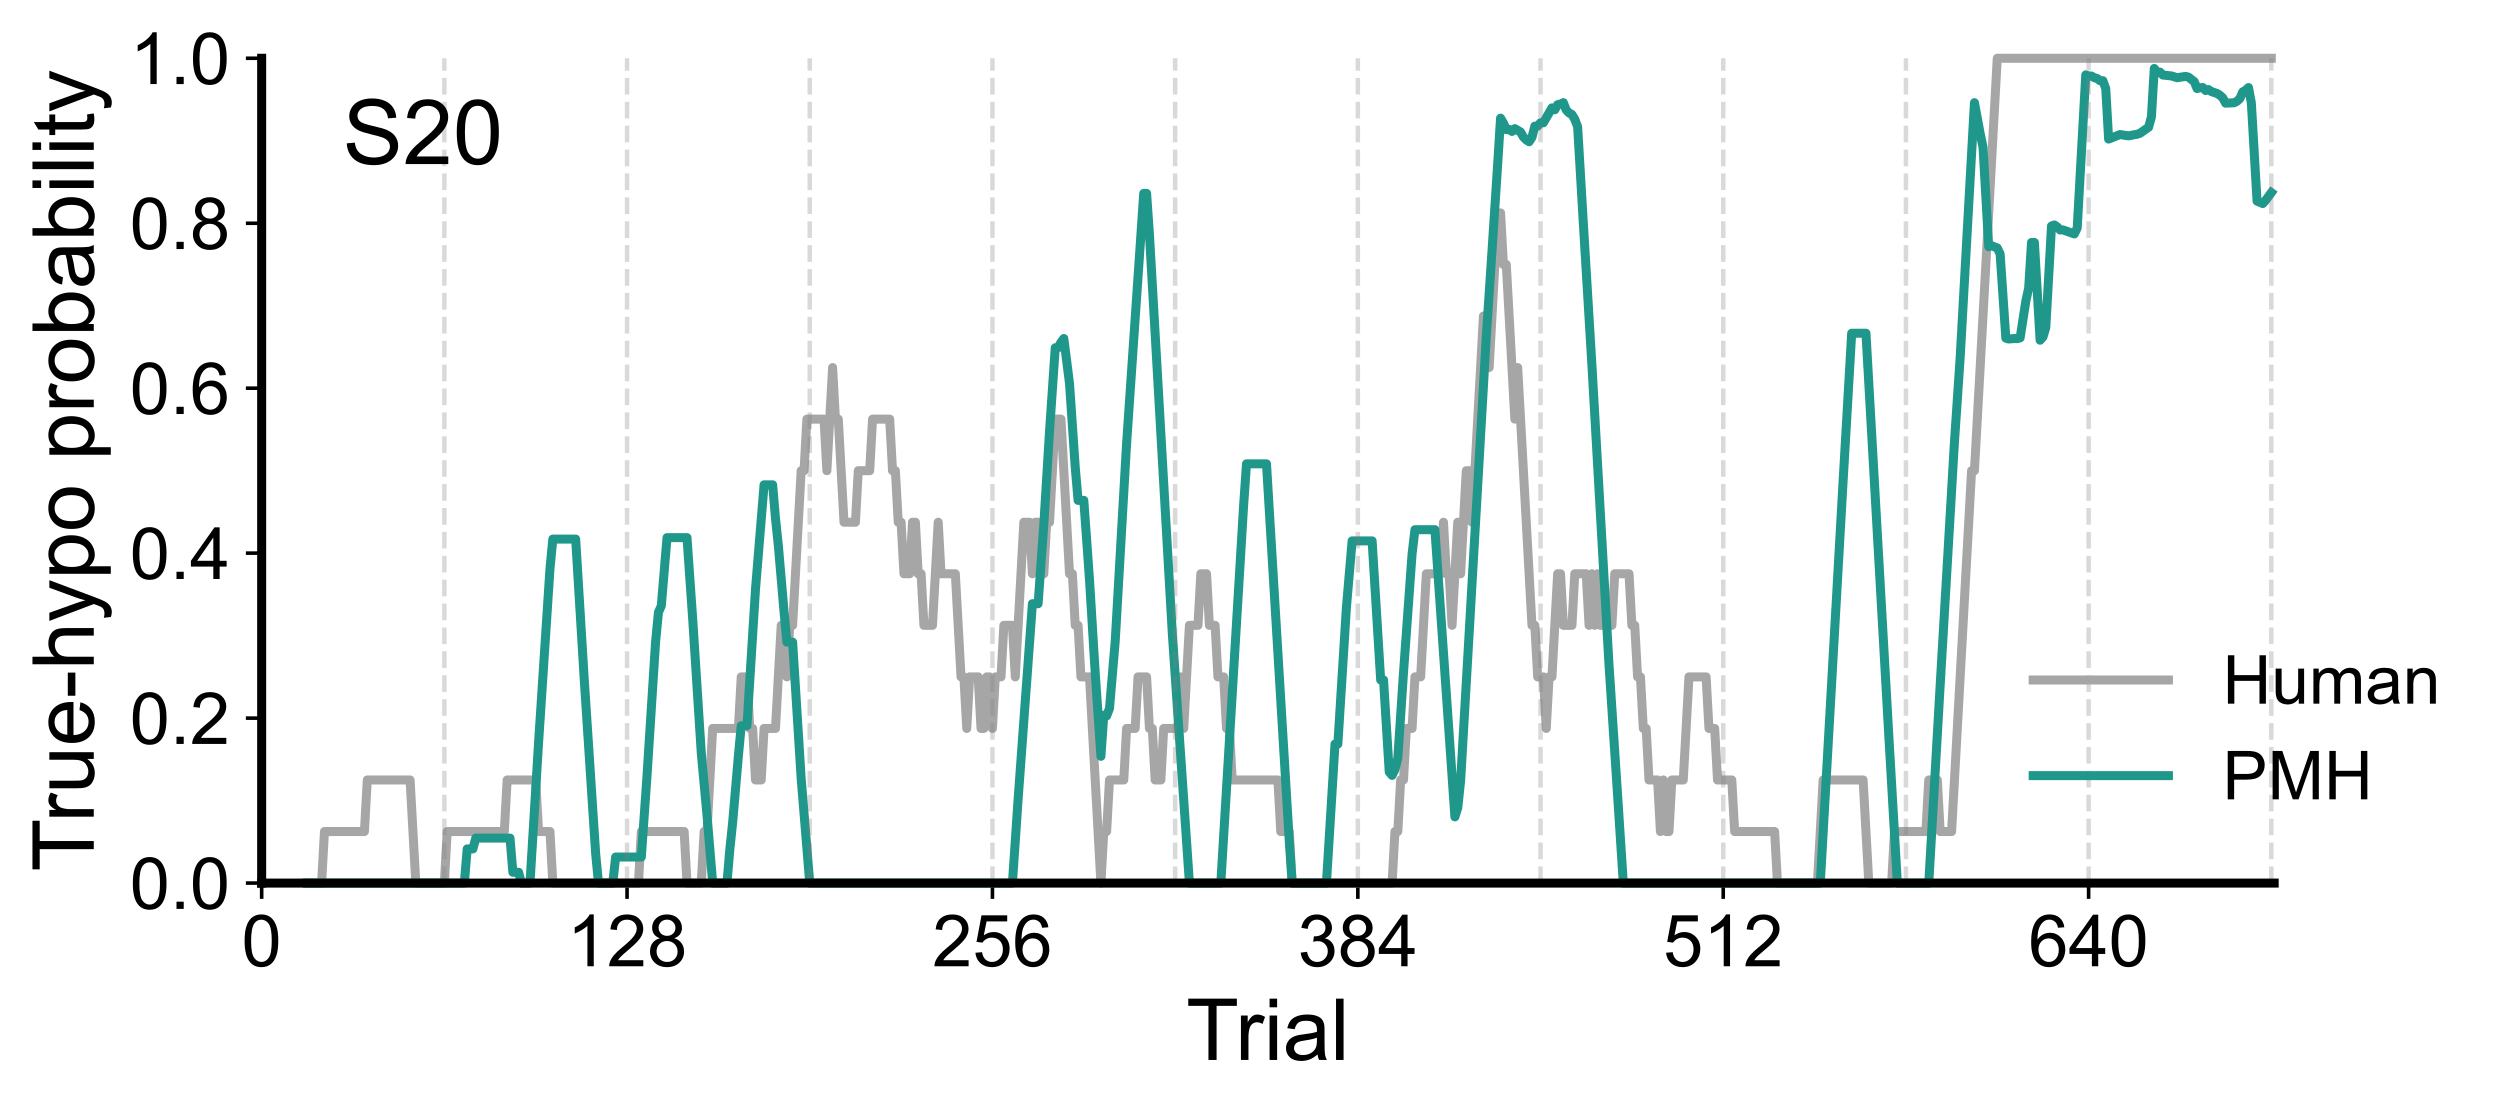
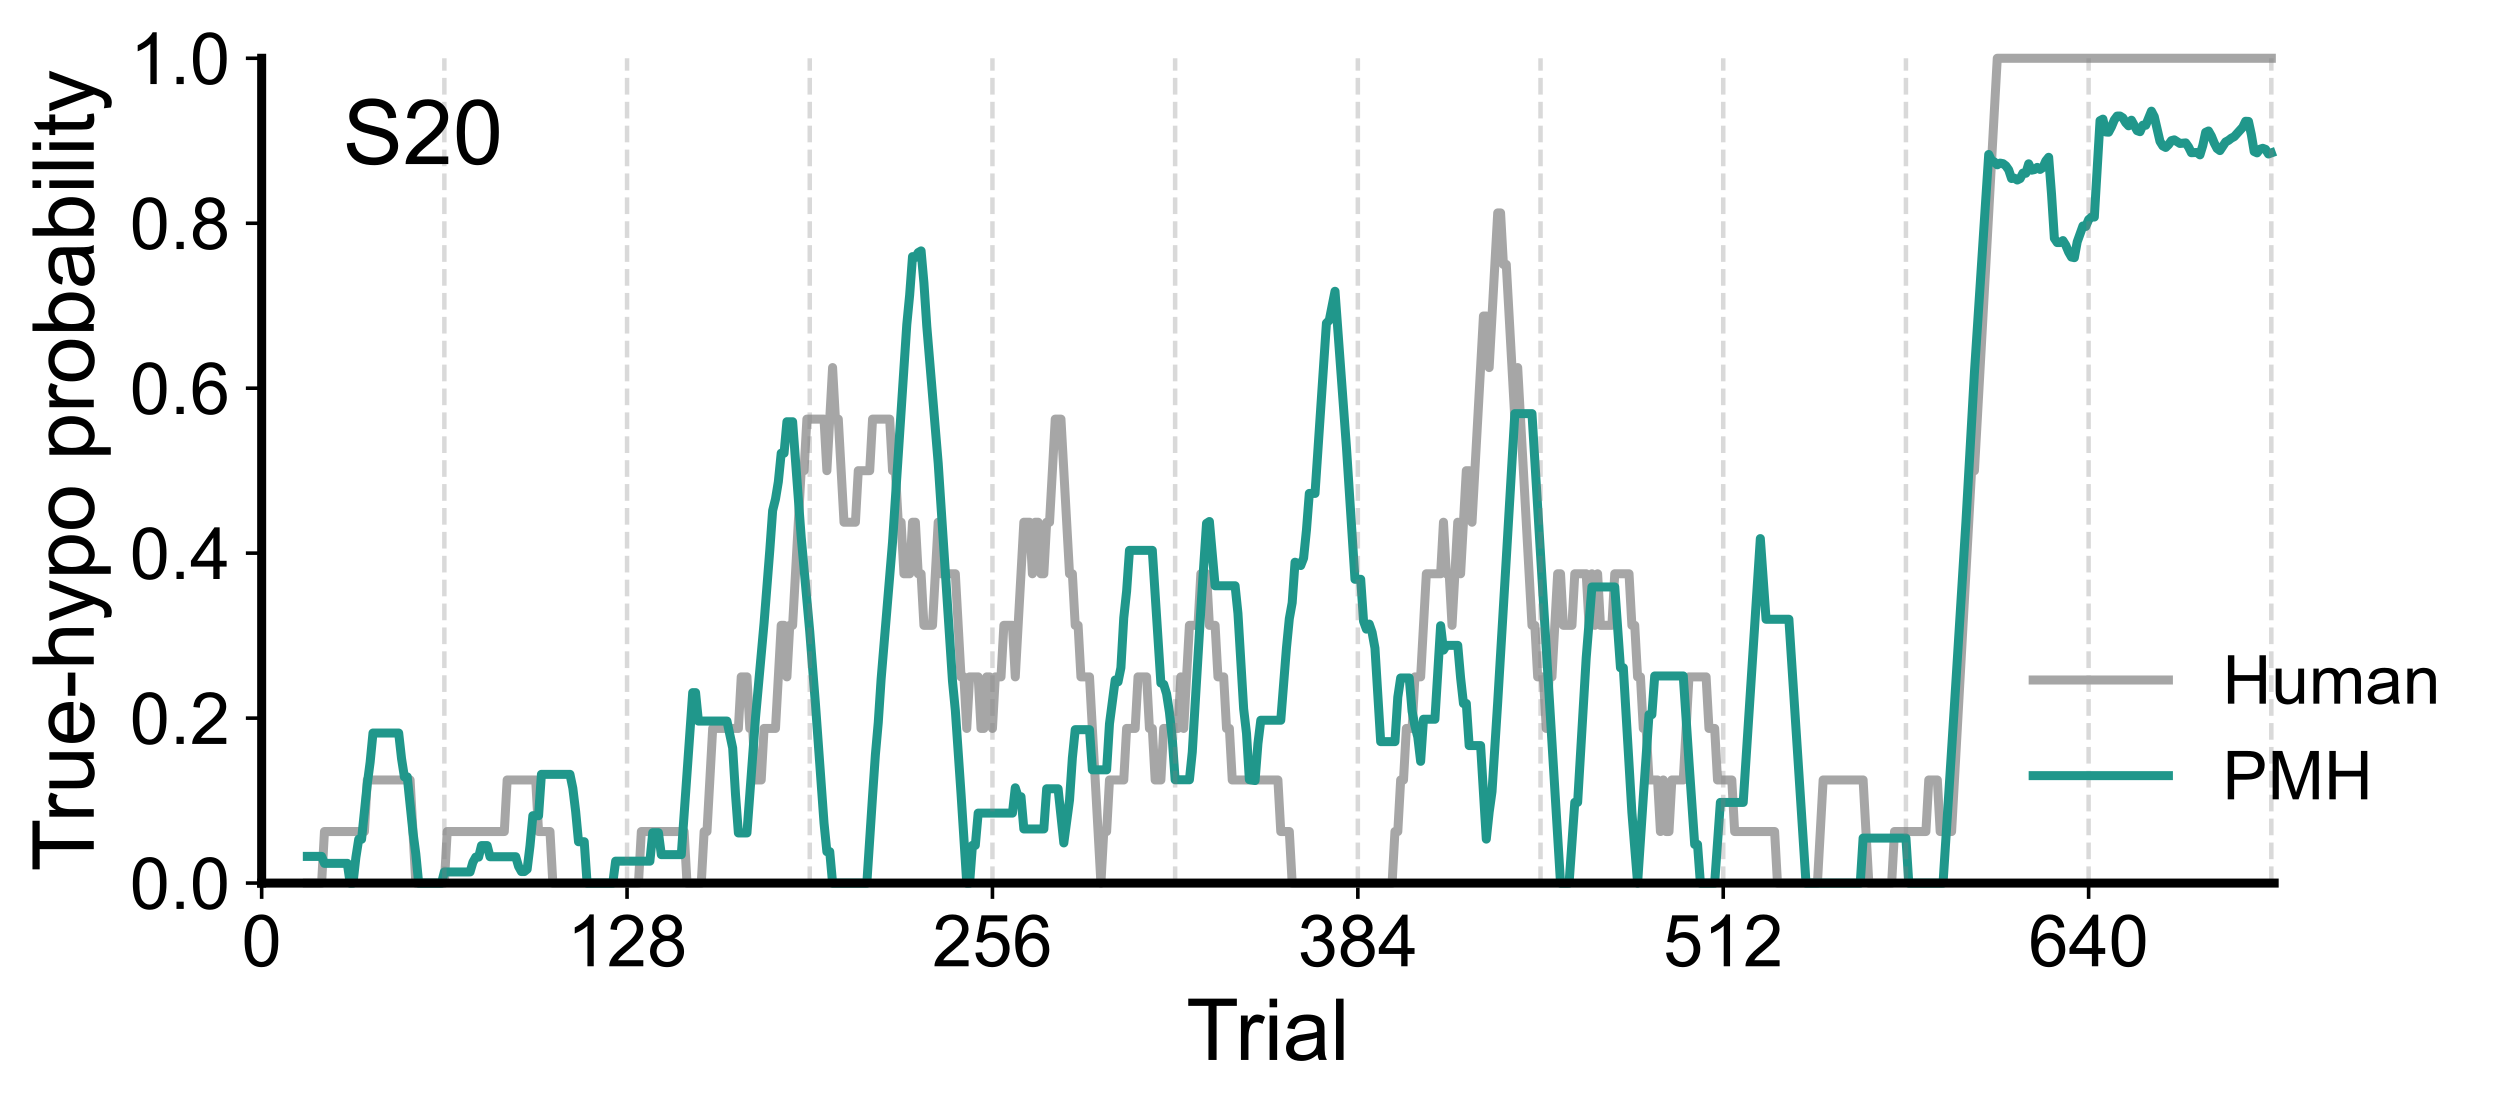
<svg xmlns="http://www.w3.org/2000/svg" xmlns:xlink="http://www.w3.org/1999/xlink" width="554.53pt" height="246.087pt" viewBox="0 0 554.53 246.087" version="1.1">
  <defs>
    <style type="text/css">*{stroke-linejoin: round; stroke-linecap: butt}</style>
  </defs>
  <g id="figure_1">
    <g id="patch_1">
      <path d="M 0 246.087  L 554.53 246.087  L 554.53 0  L 0 0  L 0 246.087  z " style="fill: none" />
    </g>
    <g id="axes_1">
      <g id="patch_2">
        <path d="M 58.039 195.878  L 504.439 195.878  L 504.439 12.926  L 58.039 12.926  L 58.039 195.878  z " style="fill: none" />
      </g>
      <g id="matplotlib.axis_1">
        <g id="xtick_1">
          <g id="line2d_1">
            <defs>
-               <path id="md45b74456a" d="M 0 0  L 0 3.5  " style="stroke: #000000; stroke-width: 0.8" />
-             </defs>
-             <g>
-               <use xlink:href="#md45b74456a" x="58.039" y="195.878" style="stroke: #000000; stroke-width: 0.8" />
+               <path id="m39967b1231" d="M 0 0  L 0 3.5  " style="stroke: #000000; stroke-width: 0.8" />
+             </defs>
+             <g>
+               <use xlink:href="#m39967b1231" x="58.039" y="195.878" style="stroke: #000000; stroke-width: 0.8" />
            </g>
          </g>
          <g id="text_1">
            <g transform="translate(53.59 214.3307) scale(0.16 -0.16)">
              <defs>
                <path id="ArialMT-30" d="M 266 2259  Q 266 3072 433 3567  Q 600 4063 929 4331  Q 1259 4600 1759 4600  Q 2128 4600 2406 4451  Q 2684 4303 2865 4023  Q 3047 3744 3150 3342  Q 3253 2941 3253 2259  Q 3253 1453 3087 958  Q 2922 463 2592 192  Q 2263 -78 1759 -78  Q 1097 -78 719 397  Q 266 969 266 2259  z M 844 2259  Q 844 1131 1108 757  Q 1372 384 1759 384  Q 2147 384 2411 759  Q 2675 1134 2675 2259  Q 2675 3391 2411 3762  Q 2147 4134 1753 4134  Q 1366 4134 1134 3806  Q 844 3388 844 2259  z " transform="scale(0.015625)" />
              </defs>
              <use xlink:href="#ArialMT-30" />
            </g>
          </g>
        </g>
        <g id="xtick_2">
          <g id="line2d_2">
            <g>
-               <use xlink:href="#md45b74456a" x="139.087" y="195.878" style="stroke: #000000; stroke-width: 0.8" />
+               <use xlink:href="#m39967b1231" x="139.087" y="195.878" style="stroke: #000000; stroke-width: 0.8" />
            </g>
          </g>
          <g id="text_2">
            <g transform="translate(125.741 214.3307) scale(0.16 -0.16)">
              <defs>
                <path id="ArialMT-31" d="M 2384 0  L 1822 0  L 1822 3584  Q 1619 3391 1289 3197  Q 959 3003 697 2906  L 697 3450  Q 1169 3672 1522 3987  Q 1875 4303 2022 4600  L 2384 4600  L 2384 0  z " transform="scale(0.015625)" />
                <path id="ArialMT-32" d="M 3222 541  L 3222 0  L 194 0  Q 188 203 259 391  Q 375 700 629 1000  Q 884 1300 1366 1694  Q 2113 2306 2375 2664  Q 2638 3022 2638 3341  Q 2638 3675 2398 3904  Q 2159 4134 1775 4134  Q 1369 4134 1125 3890  Q 881 3647 878 3216  L 300 3275  Q 359 3922 746 4261  Q 1134 4600 1788 4600  Q 2447 4600 2831 4234  Q 3216 3869 3216 3328  Q 3216 3053 3103 2787  Q 2991 2522 2730 2228  Q 2469 1934 1863 1422  Q 1356 997 1212 845  Q 1069 694 975 541  L 3222 541  z " transform="scale(0.015625)" />
                <path id="ArialMT-38" d="M 1131 2484  Q 781 2613 612 2850  Q 444 3088 444 3419  Q 444 3919 803 4259  Q 1163 4600 1759 4600  Q 2359 4600 2725 4251  Q 3091 3903 3091 3403  Q 3091 3084 2923 2848  Q 2756 2613 2416 2484  Q 2838 2347 3058 2040  Q 3278 1734 3278 1309  Q 3278 722 2862 322  Q 2447 -78 1769 -78  Q 1091 -78 675 323  Q 259 725 259 1325  Q 259 1772 486 2073  Q 713 2375 1131 2484  z M 1019 3438  Q 1019 3113 1228 2906  Q 1438 2700 1772 2700  Q 2097 2700 2305 2904  Q 2513 3109 2513 3406  Q 2513 3716 2298 3927  Q 2084 4138 1766 4138  Q 1444 4138 1231 3931  Q 1019 3725 1019 3438  z M 838 1322  Q 838 1081 952 856  Q 1066 631 1291 507  Q 1516 384 1775 384  Q 2178 384 2440 643  Q 2703 903 2703 1303  Q 2703 1709 2433 1975  Q 2163 2241 1756 2241  Q 1359 2241 1098 1978  Q 838 1716 838 1322  z " transform="scale(0.015625)" />
              </defs>
              <use xlink:href="#ArialMT-31" />
              <use xlink:href="#ArialMT-32" x="55.615" />
              <use xlink:href="#ArialMT-38" x="111.23" />
            </g>
          </g>
        </g>
        <g id="xtick_3">
          <g id="line2d_3">
            <g>
-               <use xlink:href="#md45b74456a" x="220.136" y="195.878" style="stroke: #000000; stroke-width: 0.8" />
+               <use xlink:href="#m39967b1231" x="220.136" y="195.878" style="stroke: #000000; stroke-width: 0.8" />
            </g>
          </g>
          <g id="text_3">
            <g transform="translate(206.7895 214.3307) scale(0.16 -0.16)">
              <defs>
                <path id="ArialMT-35" d="M 266 1200  L 856 1250  Q 922 819 1161 601  Q 1400 384 1738 384  Q 2144 384 2425 690  Q 2706 997 2706 1503  Q 2706 1984 2436 2262  Q 2166 2541 1728 2541  Q 1456 2541 1237 2417  Q 1019 2294 894 2097  L 366 2166  L 809 4519  L 3088 4519  L 3088 3981  L 1259 3981  L 1013 2750  Q 1425 3038 1878 3038  Q 2478 3038 2890 2622  Q 3303 2206 3303 1553  Q 3303 931 2941 478  Q 2500 -78 1738 -78  Q 1113 -78 717 272  Q 322 622 266 1200  z " transform="scale(0.015625)" />
                <path id="ArialMT-36" d="M 3184 3459  L 2625 3416  Q 2550 3747 2413 3897  Q 2184 4138 1850 4138  Q 1581 4138 1378 3988  Q 1113 3794 959 3422  Q 806 3050 800 2363  Q 1003 2672 1297 2822  Q 1591 2972 1913 2972  Q 2475 2972 2870 2558  Q 3266 2144 3266 1488  Q 3266 1056 3080 686  Q 2894 316 2569 119  Q 2244 -78 1831 -78  Q 1128 -78 684 439  Q 241 956 241 2144  Q 241 3472 731 4075  Q 1159 4600 1884 4600  Q 2425 4600 2770 4297  Q 3116 3994 3184 3459  z M 888 1484  Q 888 1194 1011 928  Q 1134 663 1356 523  Q 1578 384 1822 384  Q 2178 384 2434 671  Q 2691 959 2691 1453  Q 2691 1928 2437 2201  Q 2184 2475 1800 2475  Q 1419 2475 1153 2201  Q 888 1928 888 1484  z " transform="scale(0.015625)" />
              </defs>
              <use xlink:href="#ArialMT-32" />
              <use xlink:href="#ArialMT-35" x="55.615" />
              <use xlink:href="#ArialMT-36" x="111.23" />
            </g>
          </g>
        </g>
        <g id="xtick_4">
          <g id="line2d_4">
            <g>
-               <use xlink:href="#md45b74456a" x="301.184" y="195.878" style="stroke: #000000; stroke-width: 0.8" />
+               <use xlink:href="#m39967b1231" x="301.184" y="195.878" style="stroke: #000000; stroke-width: 0.8" />
            </g>
          </g>
          <g id="text_4">
            <g transform="translate(287.838 214.3307) scale(0.16 -0.16)">
              <defs>
                <path id="ArialMT-33" d="M 269 1209  L 831 1284  Q 928 806 1161 595  Q 1394 384 1728 384  Q 2125 384 2398 659  Q 2672 934 2672 1341  Q 2672 1728 2419 1979  Q 2166 2231 1775 2231  Q 1616 2231 1378 2169  L 1441 2663  Q 1497 2656 1531 2656  Q 1891 2656 2178 2843  Q 2466 3031 2466 3422  Q 2466 3731 2256 3934  Q 2047 4138 1716 4138  Q 1388 4138 1169 3931  Q 950 3725 888 3313  L 325 3413  Q 428 3978 793 4289  Q 1159 4600 1703 4600  Q 2078 4600 2393 4439  Q 2709 4278 2876 4000  Q 3044 3722 3044 3409  Q 3044 3113 2884 2869  Q 2725 2625 2413 2481  Q 2819 2388 3044 2092  Q 3269 1797 3269 1353  Q 3269 753 2831 336  Q 2394 -81 1725 -81  Q 1122 -81 723 278  Q 325 638 269 1209  z " transform="scale(0.015625)" />
                <path id="ArialMT-34" d="M 2069 0  L 2069 1097  L 81 1097  L 81 1613  L 2172 4581  L 2631 4581  L 2631 1613  L 3250 1613  L 3250 1097  L 2631 1097  L 2631 0  L 2069 0  z M 2069 1613  L 2069 3678  L 634 1613  L 2069 1613  z " transform="scale(0.015625)" />
              </defs>
              <use xlink:href="#ArialMT-33" />
              <use xlink:href="#ArialMT-38" x="55.615" />
              <use xlink:href="#ArialMT-34" x="111.23" />
            </g>
          </g>
        </g>
        <g id="xtick_5">
          <g id="line2d_5">
            <g>
-               <use xlink:href="#md45b74456a" x="382.233" y="195.878" style="stroke: #000000; stroke-width: 0.8" />
+               <use xlink:href="#m39967b1231" x="382.233" y="195.878" style="stroke: #000000; stroke-width: 0.8" />
            </g>
          </g>
          <g id="text_5">
            <g transform="translate(368.8865 214.3307) scale(0.16 -0.16)">
              <use xlink:href="#ArialMT-35" />
              <use xlink:href="#ArialMT-31" x="55.615" />
              <use xlink:href="#ArialMT-32" x="111.23" />
            </g>
          </g>
        </g>
        <g id="xtick_6">
          <g id="line2d_6">
            <g>
-               <use xlink:href="#md45b74456a" x="463.281" y="195.878" style="stroke: #000000; stroke-width: 0.8" />
+               <use xlink:href="#m39967b1231" x="463.281" y="195.878" style="stroke: #000000; stroke-width: 0.8" />
            </g>
          </g>
          <g id="text_6">
            <g transform="translate(449.9351 214.3307) scale(0.16 -0.16)">
              <use xlink:href="#ArialMT-36" />
              <use xlink:href="#ArialMT-34" x="55.615" />
              <use xlink:href="#ArialMT-30" x="111.23" />
            </g>
          </g>
        </g>
        <g id="text_7">
          <g transform="translate(263.1249 235.1106) scale(0.19 -0.19)">
            <defs>
              <path id="ArialMT-54" d="M 1659 0  L 1659 4041  L 150 4041  L 150 4581  L 3781 4581  L 3781 4041  L 2266 4041  L 2266 0  L 1659 0  z " transform="scale(0.015625)" />
              <path id="ArialMT-72" d="M 416 0  L 416 3319  L 922 3319  L 922 2816  Q 1116 3169 1280 3281  Q 1444 3394 1641 3394  Q 1925 3394 2219 3213  L 2025 2691  Q 1819 2813 1613 2813  Q 1428 2813 1281 2702  Q 1134 2591 1072 2394  Q 978 2094 978 1738  L 978 0  L 416 0  z " transform="scale(0.015625)" />
              <path id="ArialMT-69" d="M 425 3934  L 425 4581  L 988 4581  L 988 3934  L 425 3934  z M 425 0  L 425 3319  L 988 3319  L 988 0  L 425 0  z " transform="scale(0.015625)" />
              <path id="ArialMT-61" d="M 2588 409  Q 2275 144 1986 34  Q 1697 -75 1366 -75  Q 819 -75 525 192  Q 231 459 231 875  Q 231 1119 342 1320  Q 453 1522 633 1644  Q 813 1766 1038 1828  Q 1203 1872 1538 1913  Q 2219 1994 2541 2106  Q 2544 2222 2544 2253  Q 2544 2597 2384 2738  Q 2169 2928 1744 2928  Q 1347 2928 1158 2789  Q 969 2650 878 2297  L 328 2372  Q 403 2725 575 2942  Q 747 3159 1072 3276  Q 1397 3394 1825 3394  Q 2250 3394 2515 3294  Q 2781 3194 2906 3042  Q 3031 2891 3081 2659  Q 3109 2516 3109 2141  L 3109 1391  Q 3109 606 3145 398  Q 3181 191 3288 0  L 2700 0  Q 2613 175 2588 409  z M 2541 1666  Q 2234 1541 1622 1453  Q 1275 1403 1131 1340  Q 988 1278 909 1158  Q 831 1038 831 891  Q 831 666 1001 516  Q 1172 366 1500 366  Q 1825 366 2078 508  Q 2331 650 2450 897  Q 2541 1088 2541 1459  L 2541 1666  z " transform="scale(0.015625)" />
              <path id="ArialMT-6c" d="M 409 0  L 409 4581  L 972 4581  L 972 0  L 409 0  z " transform="scale(0.015625)" />
            </defs>
            <use xlink:href="#ArialMT-54" />
            <use xlink:href="#ArialMT-72" x="57.334" />
            <use xlink:href="#ArialMT-69" x="90.635" />
            <use xlink:href="#ArialMT-61" x="112.852" />
            <use xlink:href="#ArialMT-6c" x="168.467" />
          </g>
        </g>
      </g>
      <g id="matplotlib.axis_2">
        <g id="ytick_1">
          <g id="line2d_7">
            <defs>
-               <path id="m61bbd2297c" d="M 0 0  L -3.5 0  " style="stroke: #000000; stroke-width: 0.8" />
-             </defs>
-             <g>
-               <use xlink:href="#m61bbd2297c" x="58.039" y="195.878" style="stroke: #000000; stroke-width: 0.8" />
+               <path id="m8bac35fbd4" d="M 0 0  L -3.5 0  " style="stroke: #000000; stroke-width: 0.8" />
+             </defs>
+             <g>
+               <use xlink:href="#m8bac35fbd4" x="58.039" y="195.878" style="stroke: #000000; stroke-width: 0.8" />
            </g>
          </g>
          <g id="text_8">
            <g transform="translate(28.79875 201.6045) scale(0.16 -0.16)">
              <defs>
                <path id="ArialMT-2e" d="M 581 0  L 581 641  L 1222 641  L 1222 0  L 581 0  z " transform="scale(0.015625)" />
              </defs>
              <use xlink:href="#ArialMT-30" />
              <use xlink:href="#ArialMT-2e" x="55.615" />
              <use xlink:href="#ArialMT-30" x="83.398" />
            </g>
          </g>
        </g>
        <g id="ytick_2">
          <g id="line2d_8">
            <g>
-               <use xlink:href="#m61bbd2297c" x="58.039" y="159.288" style="stroke: #000000; stroke-width: 0.8" />
+               <use xlink:href="#m8bac35fbd4" x="58.039" y="159.288" style="stroke: #000000; stroke-width: 0.8" />
            </g>
          </g>
          <g id="text_9">
            <g transform="translate(28.79875 165.0141) scale(0.16 -0.16)">
              <use xlink:href="#ArialMT-30" />
              <use xlink:href="#ArialMT-2e" x="55.615" />
              <use xlink:href="#ArialMT-32" x="83.398" />
            </g>
          </g>
        </g>
        <g id="ytick_3">
          <g id="line2d_9">
            <g>
-               <use xlink:href="#m61bbd2297c" x="58.039" y="122.697" style="stroke: #000000; stroke-width: 0.8" />
+               <use xlink:href="#m8bac35fbd4" x="58.039" y="122.697" style="stroke: #000000; stroke-width: 0.8" />
            </g>
          </g>
          <g id="text_10">
            <g transform="translate(28.79875 128.4237) scale(0.16 -0.16)">
              <use xlink:href="#ArialMT-30" />
              <use xlink:href="#ArialMT-2e" x="55.615" />
              <use xlink:href="#ArialMT-34" x="83.398" />
            </g>
          </g>
        </g>
        <g id="ytick_4">
          <g id="line2d_10">
            <g>
-               <use xlink:href="#m61bbd2297c" x="58.039" y="86.107" style="stroke: #000000; stroke-width: 0.8" />
+               <use xlink:href="#m8bac35fbd4" x="58.039" y="86.107" style="stroke: #000000; stroke-width: 0.8" />
            </g>
          </g>
          <g id="text_11">
            <g transform="translate(28.79875 91.8333) scale(0.16 -0.16)">
              <use xlink:href="#ArialMT-30" />
              <use xlink:href="#ArialMT-2e" x="55.615" />
              <use xlink:href="#ArialMT-36" x="83.398" />
            </g>
          </g>
        </g>
        <g id="ytick_5">
          <g id="line2d_11">
            <g>
-               <use xlink:href="#m61bbd2297c" x="58.039" y="49.517" style="stroke: #000000; stroke-width: 0.8" />
+               <use xlink:href="#m8bac35fbd4" x="58.039" y="49.517" style="stroke: #000000; stroke-width: 0.8" />
            </g>
          </g>
          <g id="text_12">
            <g transform="translate(28.79875 55.2429) scale(0.16 -0.16)">
              <use xlink:href="#ArialMT-30" />
              <use xlink:href="#ArialMT-2e" x="55.615" />
              <use xlink:href="#ArialMT-38" x="83.398" />
            </g>
          </g>
        </g>
        <g id="ytick_6">
          <g id="line2d_12">
            <g>
-               <use xlink:href="#m61bbd2297c" x="58.039" y="12.926" style="stroke: #000000; stroke-width: 0.8" />
+               <use xlink:href="#m8bac35fbd4" x="58.039" y="12.926" style="stroke: #000000; stroke-width: 0.8" />
            </g>
          </g>
          <g id="text_13">
            <g transform="translate(28.79875 18.6525) scale(0.16 -0.16)">
              <use xlink:href="#ArialMT-31" />
              <use xlink:href="#ArialMT-2e" x="55.615" />
              <use xlink:href="#ArialMT-30" x="83.398" />
            </g>
          </g>
        </g>
        <g id="text_14">
          <g transform="translate(20.79984 193.2777) rotate(-90) scale(0.19 -0.19)">
            <defs>
              <path id="ArialMT-75" d="M 2597 0  L 2597 488  Q 2209 -75 1544 -75  Q 1250 -75 995 37  Q 741 150 617 320  Q 494 491 444 738  Q 409 903 409 1263  L 409 3319  L 972 3319  L 972 1478  Q 972 1038 1006 884  Q 1059 663 1231 536  Q 1403 409 1656 409  Q 1909 409 2131 539  Q 2353 669 2445 892  Q 2538 1116 2538 1541  L 2538 3319  L 3100 3319  L 3100 0  L 2597 0  z " transform="scale(0.015625)" />
              <path id="ArialMT-65" d="M 2694 1069  L 3275 997  Q 3138 488 2766 206  Q 2394 -75 1816 -75  Q 1088 -75 661 373  Q 234 822 234 1631  Q 234 2469 665 2931  Q 1097 3394 1784 3394  Q 2450 3394 2872 2941  Q 3294 2488 3294 1666  Q 3294 1616 3291 1516  L 816 1516  Q 847 969 1125 678  Q 1403 388 1819 388  Q 2128 388 2347 550  Q 2566 713 2694 1069  z M 847 1978  L 2700 1978  Q 2663 2397 2488 2606  Q 2219 2931 1791 2931  Q 1403 2931 1139 2672  Q 875 2413 847 1978  z " transform="scale(0.015625)" />
              <path id="ArialMT-2d" d="M 203 1375  L 203 1941  L 1931 1941  L 1931 1375  L 203 1375  z " transform="scale(0.015625)" />
              <path id="ArialMT-68" d="M 422 0  L 422 4581  L 984 4581  L 984 2938  Q 1378 3394 1978 3394  Q 2347 3394 2619 3248  Q 2891 3103 3008 2847  Q 3125 2591 3125 2103  L 3125 0  L 2563 0  L 2563 2103  Q 2563 2525 2380 2717  Q 2197 2909 1863 2909  Q 1613 2909 1392 2779  Q 1172 2650 1078 2428  Q 984 2206 984 1816  L 984 0  L 422 0  z " transform="scale(0.015625)" />
              <path id="ArialMT-79" d="M 397 -1278  L 334 -750  Q 519 -800 656 -800  Q 844 -800 956 -737  Q 1069 -675 1141 -563  Q 1194 -478 1313 -144  Q 1328 -97 1363 -6  L 103 3319  L 709 3319  L 1400 1397  Q 1534 1031 1641 628  Q 1738 1016 1872 1384  L 2581 3319  L 3144 3319  L 1881 -56  Q 1678 -603 1566 -809  Q 1416 -1088 1222 -1217  Q 1028 -1347 759 -1347  Q 597 -1347 397 -1278  z " transform="scale(0.015625)" />
              <path id="ArialMT-70" d="M 422 -1272  L 422 3319  L 934 3319  L 934 2888  Q 1116 3141 1344 3267  Q 1572 3394 1897 3394  Q 2322 3394 2647 3175  Q 2972 2956 3137 2557  Q 3303 2159 3303 1684  Q 3303 1175 3120 767  Q 2938 359 2589 142  Q 2241 -75 1856 -75  Q 1575 -75 1351 44  Q 1128 163 984 344  L 984 -1272  L 422 -1272  z M 931 1641  Q 931 1000 1190 694  Q 1450 388 1819 388  Q 2194 388 2461 705  Q 2728 1022 2728 1688  Q 2728 2322 2467 2637  Q 2206 2953 1844 2953  Q 1484 2953 1207 2617  Q 931 2281 931 1641  z " transform="scale(0.015625)" />
              <path id="ArialMT-6f" d="M 213 1659  Q 213 2581 725 3025  Q 1153 3394 1769 3394  Q 2453 3394 2887 2945  Q 3322 2497 3322 1706  Q 3322 1066 3130 698  Q 2938 331 2570 128  Q 2203 -75 1769 -75  Q 1072 -75 642 372  Q 213 819 213 1659  z M 791 1659  Q 791 1022 1069 705  Q 1347 388 1769 388  Q 2188 388 2466 706  Q 2744 1025 2744 1678  Q 2744 2294 2464 2611  Q 2184 2928 1769 2928  Q 1347 2928 1069 2612  Q 791 2297 791 1659  z " transform="scale(0.015625)" />
              <path id="ArialMT-20" transform="scale(0.015625)" />
              <path id="ArialMT-62" d="M 941 0  L 419 0  L 419 4581  L 981 4581  L 981 2947  Q 1338 3394 1891 3394  Q 2197 3394 2470 3270  Q 2744 3147 2920 2923  Q 3097 2700 3197 2384  Q 3297 2069 3297 1709  Q 3297 856 2875 390  Q 2453 -75 1863 -75  Q 1275 -75 941 416  L 941 0  z M 934 1684  Q 934 1088 1097 822  Q 1363 388 1816 388  Q 2184 388 2453 708  Q 2722 1028 2722 1663  Q 2722 2313 2464 2622  Q 2206 2931 1841 2931  Q 1472 2931 1203 2611  Q 934 2291 934 1684  z " transform="scale(0.015625)" />
              <path id="ArialMT-74" d="M 1650 503  L 1731 6  Q 1494 -44 1306 -44  Q 1000 -44 831 53  Q 663 150 594 308  Q 525 466 525 972  L 525 2881  L 113 2881  L 113 3319  L 525 3319  L 525 4141  L 1084 4478  L 1084 3319  L 1650 3319  L 1650 2881  L 1084 2881  L 1084 941  Q 1084 700 1114 631  Q 1144 563 1211 522  Q 1278 481 1403 481  Q 1497 481 1650 503  z " transform="scale(0.015625)" />
            </defs>
            <use xlink:href="#ArialMT-54" />
            <use xlink:href="#ArialMT-72" x="57.334" />
            <use xlink:href="#ArialMT-75" x="90.635" />
            <use xlink:href="#ArialMT-65" x="146.25" />
            <use xlink:href="#ArialMT-2d" x="201.865" />
            <use xlink:href="#ArialMT-68" x="235.166" />
            <use xlink:href="#ArialMT-79" x="290.781" />
            <use xlink:href="#ArialMT-70" x="340.781" />
            <use xlink:href="#ArialMT-6f" x="396.396" />
            <use xlink:href="#ArialMT-20" x="452.012" />
            <use xlink:href="#ArialMT-70" x="479.795" />
            <use xlink:href="#ArialMT-72" x="535.41" />
            <use xlink:href="#ArialMT-6f" x="568.711" />
            <use xlink:href="#ArialMT-62" x="624.326" />
            <use xlink:href="#ArialMT-61" x="679.941" />
            <use xlink:href="#ArialMT-62" x="735.557" />
            <use xlink:href="#ArialMT-69" x="791.172" />
            <use xlink:href="#ArialMT-6c" x="813.389" />
            <use xlink:href="#ArialMT-69" x="835.605" />
            <use xlink:href="#ArialMT-74" x="857.822" />
            <use xlink:href="#ArialMT-79" x="885.605" />
          </g>
        </g>
      </g>
      <g id="line2d_13">
        <path d="M 68.17 195.878  L 71.336 195.878  L 71.969 184.444  L 80.834 184.444  L 81.467 173.009  L 90.965 173.009  L 92.231 195.878  L 98.563 195.878  L 99.196 184.444  L 111.86 184.444  L 112.493 173.009  L 118.825 173.009  L 119.458 184.444  L 121.991 184.444  L 122.624 195.878  L 141.62 195.878  L 142.253 184.444  L 151.751 184.444  L 152.384 195.878  L 155.55 195.878  L 156.183 184.444  L 156.817 184.444  L 158.083 161.575  L 163.782 161.575  L 164.415 150.14  L 165.681 150.14  L 166.314 161.575  L 166.948 161.575  L 167.581 173.009  L 168.847 173.009  L 169.48 161.575  L 172.013 161.575  L 173.28 138.706  L 173.913 138.706  L 174.546 150.14  L 175.179 138.706  L 175.812 138.706  L 177.712 104.402  L 178.345 104.402  L 178.978 92.968  L 182.777 92.968  L 183.411 104.402  L 184.677 81.533  L 185.31 92.968  L 185.943 92.968  L 187.21 115.837  L 189.743 115.837  L 190.376 104.402  L 192.909 104.402  L 193.542 92.968  L 197.341 92.968  L 197.974 104.402  L 198.607 104.402  L 199.24 115.837  L 199.874 115.837  L 200.507 127.271  L 201.773 127.271  L 202.406 115.837  L 203.04 115.837  L 203.673 127.271  L 204.306 127.271  L 204.939 138.706  L 206.839 138.706  L 208.105 115.837  L 208.738 127.271  L 211.904 127.271  L 213.171 150.14  L 213.804 150.14  L 214.437 161.575  L 215.07 150.14  L 216.97 150.14  L 217.603 161.575  L 218.236 161.575  L 218.869 150.14  L 219.503 150.14  L 220.136 161.575  L 220.769 150.14  L 222.035 150.14  L 222.669 138.706  L 224.568 138.706  L 225.201 150.14  L 227.101 115.837  L 228.367 115.837  L 229 127.271  L 229.634 115.837  L 230.267 115.837  L 230.9 127.271  L 231.533 127.271  L 232.166 115.837  L 232.8 115.837  L 234.066 92.968  L 235.332 92.968  L 237.232 127.271  L 237.865 127.271  L 238.498 138.706  L 239.132 138.706  L 239.765 150.14  L 241.664 150.14  L 244.197 195.878  L 244.83 184.444  L 245.463 184.444  L 246.097 173.009  L 249.263 173.009  L 249.896 161.575  L 251.795 161.575  L 252.429 150.14  L 254.328 150.14  L 254.961 161.575  L 255.594 161.575  L 256.228 173.009  L 257.494 173.009  L 258.127 161.575  L 261.293 161.575  L 261.926 150.14  L 262.56 161.575  L 263.826 138.706  L 265.726 138.706  L 266.359 127.271  L 267.625 127.271  L 268.258 138.706  L 269.525 138.706  L 270.158 150.14  L 271.424 150.14  L 272.057 161.575  L 272.691 161.575  L 273.324 173.009  L 283.455 173.009  L 284.088 184.444  L 285.988 184.444  L 286.621 195.878  L 308.783 195.878  L 309.416 184.444  L 310.049 184.444  L 310.682 173.009  L 311.315 173.009  L 311.949 161.575  L 313.215 161.575  L 313.848 150.14  L 315.114 150.14  L 316.381 127.271  L 319.547 127.271  L 320.18 115.837  L 320.813 127.271  L 321.446 127.271  L 322.08 138.706  L 323.346 115.837  L 323.979 127.271  L 325.246 104.402  L 325.879 104.402  L 326.512 115.837  L 329.045 70.099  L 329.678 70.099  L 330.311 81.533  L 332.211 47.23  L 332.844 47.23  L 333.477 58.664  L 334.11 58.664  L 336.01 92.968  L 336.643 81.533  L 339.809 138.706  L 340.442 138.706  L 341.075 150.14  L 342.342 150.14  L 342.975 161.575  L 343.608 150.14  L 344.241 150.14  L 345.508 127.271  L 346.141 127.271  L 346.774 138.706  L 348.674 138.706  L 349.307 127.271  L 351.84 127.271  L 352.473 138.706  L 353.106 127.271  L 353.739 138.706  L 354.372 127.271  L 355.006 138.706  L 357.538 138.706  L 358.172 127.271  L 361.337 127.271  L 361.971 138.706  L 362.604 138.706  L 363.237 150.14  L 363.87 150.14  L 364.503 161.575  L 365.137 161.575  L 365.77 173.009  L 367.669 173.009  L 368.303 184.444  L 368.936 173.009  L 369.569 184.444  L 370.202 184.444  L 370.835 173.009  L 373.368 173.009  L 374.634 150.14  L 378.434 150.14  L 379.067 161.575  L 380.333 161.575  L 380.966 173.009  L 384.132 173.009  L 384.766 184.444  L 393.63 184.444  L 394.263 195.878  L 403.128 195.878  L 404.394 173.009  L 413.259 173.009  L 414.526 195.878  L 419.591 195.878  L 420.224 184.444  L 427.189 184.444  L 427.823 173.009  L 429.722 173.009  L 430.355 184.444  L 432.888 184.444  L 437.32 104.402  L 437.954 104.402  L 443.019 12.926  L 503.806 12.926  L 503.806 12.926  " style="fill: none; stroke: #a6a6a6; stroke-width: 2; stroke-linecap: square" />
      </g>
      <g id="line2d_14">
-         <path d="M 68.17 195.878  L 102.995 195.878  L 103.629 188.3  L 104.895 188.3  L 105.528 185.9  L 113.126 185.9  L 113.76 193.478  L 115.026 193.478  L 115.659 195.878  L 117.559 195.878  L 119.458 164.779  L 120.725 145.446  L 121.991 126.147  L 122.624 119.578  L 127.69 119.578  L 129.589 150.677  L 130.856 170.01  L 132.122 189.309  L 132.755 195.878  L 135.921 195.878  L 136.554 190.102  L 142.253 190.102  L 143.52 172.007  L 145.419 142.354  L 146.052 135.805  L 146.686 134.382  L 147.952 119.254  L 152.384 119.254  L 153.651 137.349  L 155.55 167.002  L 156.817 180.751  L 158.083 195.878  L 161.249 195.878  L 161.882 188.45  L 162.515 182.378  L 163.782 167.679  L 164.415 160.985  L 165.681 160.985  L 167.581 130.673  L 169.48 107.538  L 171.38 107.538  L 172.013 114.966  L 172.646 121.038  L 173.913 135.737  L 174.546 142.431  L 175.812 142.431  L 177.712 172.743  L 179.612 195.878  L 224.568 195.878  L 225.834 177.184  L 229 133.909  L 230.267 133.909  L 231.533 116.322  L 232.8 95.642  L 234.066 77.137  L 234.699 77.137  L 235.332 75.937  L 235.966 75.086  L 237.232 85.064  L 238.498 103.625  L 239.132 110.989  L 240.398 110.989  L 241.664 128.575  L 242.931 149.256  L 244.197 167.76  L 244.83 158.646  L 245.463 158.79  L 246.097 157.151  L 247.363 142.3  L 249.896 98.335  L 253.695 42.899  L 254.328 42.899  L 254.961 52.014  L 260.027 140.443  L 263.826 195.878  L 270.791 195.878  L 275.857 112  L 276.49 102.886  L 280.922 102.886  L 285.988 186.764  L 286.621 195.878  L 294.219 195.878  L 296.119 165.039  L 296.752 165.039  L 298.652 134.736  L 299.918 119.975  L 304.35 119.975  L 306.25 150.814  L 306.883 150.814  L 308.149 171.244  L 308.783 171.992  L 309.416 170.68  L 310.049 168.206  L 311.315 149.157  L 313.215 122.89  L 313.848 117.498  L 318.28 117.498  L 322.713 181.193  L 323.346 179.192  L 323.979 173.243  L 329.678 74.682  L 330.944 55.673  L 332.211 36.247  L 332.844 26.214  L 333.477 27.305  L 334.11 28.766  L 334.743 28.695  L 335.377 29.148  L 336.01 28.529  L 337.276 29.285  L 337.909 30.402  L 338.543 31.027  L 339.176 31.433  L 339.809 30.46  L 340.442 27.98  L 341.075 27.989  L 341.709 27.228  L 342.342 27.237  L 344.241 23.929  L 344.874 24.344  L 345.508 23.222  L 346.141 23.076  L 346.774 22.768  L 347.407 24.401  L 348.04 25.054  L 348.674 25.408  L 349.307 26.453  L 349.94 28.136  L 351.206 49.617  L 353.106 80.984  L 356.905 147.595  L 358.805 176.459  L 360.071 195.878  L 403.761 195.878  L 408.827 106.657  L 410.726 73.918  L 413.892 73.918  L 418.958 163.139  L 420.857 195.878  L 427.823 195.878  L 430.355 151.966  L 433.521 98.031  L 434.788 79.328  L 437.954 22.78  L 439.22 29.597  L 439.853 32.653  L 441.12 54.716  L 441.753 54.491  L 443.019 55.006  L 443.652 56.301  L 444.919 75.004  L 445.552 75.202  L 446.818 75.082  L 447.452 75.117  L 448.085 74.945  L 449.351 66.803  L 449.984 63.897  L 450.617 53.786  L 451.251 53.786  L 452.517 75.462  L 453.15 74.741  L 453.783 72.668  L 455.05 50.132  L 455.683 49.9  L 456.316 50.334  L 456.949 51.009  L 457.583 50.993  L 460.115 51.888  L 460.749 50.572  L 462.648 16.615  L 463.281 16.845  L 463.914 16.87  L 464.548 17.24  L 465.181 17.409  L 465.814 17.9  L 466.447 17.904  L 467.08 19.654  L 467.714 30.848  L 470.246 29.841  L 471.513 30.049  L 472.146 30.138  L 473.412 29.883  L 474.046 29.783  L 474.679 29.557  L 476.578 28.226  L 477.212 25.933  L 477.845 15.188  L 478.478 16.028  L 479.111 15.991  L 479.744 16.645  L 481.644 16.842  L 482.91 17.234  L 484.81 16.942  L 485.443 17.114  L 486.709 18.107  L 487.343 19.641  L 487.976 19.462  L 488.609 19.413  L 489.242 20.078  L 489.875 19.868  L 490.509 20.307  L 491.775 20.736  L 492.408 21.137  L 493.041 21.712  L 493.674 22.887  L 495.574 22.788  L 496.207 22.448  L 496.84 21.838  L 497.474 20.378  L 498.107 20.018  L 498.74 19.423  L 499.373 22.816  L 500.64 44.608  L 501.906 45.145  L 502.539 44.452  L 503.806 42.724  L 503.806 42.724  " style="fill: none; stroke: #20978b; stroke-width: 2; stroke-linecap: square" />
+         <path d="M 68.17 189.961  L 71.336 189.961  L 71.969 191.502  L 77.034 191.502  L 77.668 195.878  L 78.301 195.878  L 78.934 190.209  L 79.567 186.156  L 80.2 186.156  L 81.467 173.877  L 82.1 169.066  L 82.733 162.595  L 88.432 162.595  L 89.065 168.265  L 89.698 172.318  L 90.332 172.318  L 91.598 184.596  L 92.231 189.408  L 92.864 195.878  L 97.93 195.878  L 98.563 193.408  L 104.262 193.408  L 104.895 191.256  L 105.528 190.117  L 106.161 190.117  L 106.794 187.564  L 108.061 187.564  L 108.694 190.034  L 114.393 190.034  L 115.026 192.186  L 115.659 193.325  L 116.292 193.325  L 116.926 192.819  L 117.559 187.615  L 118.192 180.931  L 119.458 180.931  L 120.092 171.76  L 126.423 171.76  L 127.057 174.819  L 127.69 180.023  L 128.323 186.707  L 129.589 186.707  L 130.223 195.878  L 135.921 195.878  L 136.554 191.018  L 144.153 191.018  L 144.786 184.707  L 146.052 184.707  L 146.686 189.568  L 151.118 189.568  L 153.651 153.632  L 154.284 153.632  L 154.917 159.943  L 161.249 159.943  L 162.515 165.924  L 163.149 176.31  L 163.782 184.756  L 165.681 184.756  L 167.581 159.186  L 169.48 138.18  L 170.747 122.087  L 171.38 113.25  L 172.013 110.696  L 172.646 106.853  L 173.28 100.521  L 173.913 100.521  L 174.546 93.548  L 175.812 93.548  L 177.712 119.118  L 179.612 140.125  L 180.878 156.217  L 182.777 182.573  L 183.411 188.905  L 184.044 188.905  L 184.677 195.878  L 192.275 195.878  L 193.542 176.57  L 194.175 167.374  L 194.808 160.265  L 195.441 150.664  L 197.974 120.264  L 201.14 71.954  L 201.773 65.441  L 202.406 56.923  L 203.04 57.121  L 203.673 56.022  L 204.306 55.655  L 204.939 62.764  L 205.572 72.365  L 208.105 102.765  L 211.271 151.075  L 211.904 157.588  L 213.171 176.095  L 214.437 195.878  L 215.07 195.878  L 215.703 187.508  L 216.337 187.508  L 216.97 180.359  L 224.568 180.359  L 225.201 174.747  L 225.834 176.721  L 226.468 176.721  L 227.101 183.87  L 231.533 183.87  L 232.166 174.961  L 234.699 174.961  L 235.966 186.969  L 237.232 177.467  L 237.865 168.099  L 238.498 161.849  L 241.664 161.849  L 242.297 170.758  L 245.463 170.758  L 246.097 160.535  L 247.363 150.836  L 247.996 151.236  L 248.629 148.115  L 249.263 137.049  L 249.896 131.147  L 250.529 122.079  L 255.594 122.079  L 257.494 151.503  L 258.127 151.803  L 258.76 153.892  L 259.394 157.993  L 260.027 163.895  L 260.66 172.963  L 263.826 172.963  L 264.459 166.843  L 266.359 135.16  L 267.625 116.089  L 268.258 115.679  L 269.525 129.927  L 273.957 129.927  L 274.59 136.047  L 275.857 157.232  L 276.49 162.689  L 277.123 172.934  L 278.389 173.132  L 279.023 164.944  L 279.656 159.761  L 284.088 159.761  L 285.354 143.694  L 285.988 137.212  L 286.621 133.704  L 287.254 124.707  L 287.887 124.96  L 288.52 125.439  L 289.154 123.794  L 289.787 117.59  L 290.42 109.45  L 291.686 109.45  L 294.219 71.681  L 294.852 71.025  L 296.119 64.614  L 298.652 99.133  L 300.551 128.493  L 301.817 128.493  L 302.451 137.804  L 303.084 139.547  L 303.717 138.433  L 304.35 140.28  L 304.983 143.768  L 306.25 164.5  L 309.416 164.5  L 310.049 154.637  L 310.682 150.383  L 312.582 150.383  L 313.215 157.769  L 313.848 161.003  L 314.481 163.478  L 315.114 168.874  L 315.748 159.537  L 318.28 159.537  L 319.547 138.793  L 320.18 144.199  L 320.813 143.154  L 323.346 143.154  L 323.979 150.361  L 324.612 156.041  L 325.246 156.041  L 325.879 165.378  L 328.412 165.378  L 329.678 186.122  L 330.311 180.171  L 330.944 175.598  L 332.211 155.715  L 334.11 123.956  L 336.01 91.747  L 339.809 91.747  L 346.141 195.878  L 348.04 195.878  L 349.307 177.966  L 349.94 177.966  L 351.84 145.905  L 353.106 130.201  L 358.172 130.201  L 359.438 148.113  L 360.071 148.113  L 361.971 180.174  L 363.237 195.878  L 364.503 176.844  L 365.77 158.512  L 366.403 158.512  L 367.036 149.94  L 373.368 149.94  L 374.634 168.973  L 375.901 187.306  L 376.534 187.306  L 377.167 195.878  L 380.333 195.878  L 381.6 177.984  L 386.665 177.984  L 390.464 119.466  L 391.731 137.36  L 396.796 137.36  L 400.595 195.878  L 412.626 195.878  L 413.259 185.901  L 422.757 185.901  L 423.39 195.878  L 430.989 195.878  L 433.521 156.398  L 436.054 116.033  L 437.954 82.595  L 441.12 34.268  L 441.753 35.608  L 442.386 35.939  L 443.019 36.557  L 443.652 36.18  L 444.286 36.3  L 444.919 36.78  L 445.552 37.681  L 446.185 39.591  L 446.818 39.52  L 447.452 39.927  L 448.085 39.611  L 448.718 38.39  L 449.351 38.432  L 449.984 36.341  L 450.617 37.75  L 451.251 37.616  L 451.884 37.128  L 452.517 37.577  L 453.15 37.145  L 453.783 35.693  L 454.417 34.893  L 455.05 43.027  L 455.683 52.871  L 456.316 53.805  L 456.949 53.802  L 457.583 53.367  L 458.216 54.403  L 458.849 55.917  L 459.482 57.02  L 460.115 57.153  L 460.749 53.655  L 462.015 50.124  L 462.648 50.234  L 463.281 48.721  L 463.914 48.135  L 464.548 48.14  L 465.814 26.759  L 466.447 26.427  L 467.08 29.271  L 467.714 29.325  L 468.347 28.125  L 468.98 26.6  L 469.613 25.745  L 470.246 25.74  L 470.88 26.146  L 471.513 27.222  L 472.146 27.903  L 472.779 26.665  L 474.046 28.985  L 474.679 29.208  L 475.312 27.768  L 475.945 27.785  L 477.212 24.659  L 477.845 25.873  L 479.111 31.363  L 479.744 32.371  L 480.377 32.7  L 481.011 32.081  L 481.644 31.195  L 482.277 31.022  L 483.543 31.826  L 484.81 31.695  L 485.443 32.595  L 486.076 33.873  L 487.343 33.82  L 487.976 34.348  L 488.609 32.255  L 489.242 29.343  L 489.875 29.056  L 490.509 30.176  L 491.142 31.721  L 491.775 32.946  L 492.408 33.402  L 493.674 31.483  L 494.308 31.138  L 494.941 30.648  L 495.574 30.314  L 497.474 28.211  L 498.107 26.897  L 498.74 26.934  L 499.373 29.853  L 500.006 33.612  L 500.64 33.908  L 501.273 33.101  L 501.906 32.896  L 502.539 33.138  L 503.172 34.151  L 503.806 33.918  L 503.806 33.918  " style="fill: none; stroke: #20978b; stroke-width: 2; stroke-linecap: square" />
      </g>
      <g id="line2d_15">
-         <path d="M 98.563 195.878  L 98.563 12.926  " clip-path="url(#p423dd17b4b)" style="fill: none; stroke-dasharray: 3.7,1.6; stroke-dashoffset: 0; stroke: #808080; stroke-opacity: 0.3" />
+         <path d="M 98.563 195.878  L 98.563 12.926  " clip-path="url(#pfe176d993a)" style="fill: none; stroke-dasharray: 3.7,1.6; stroke-dashoffset: 0; stroke: #808080; stroke-opacity: 0.3" />
      </g>
      <g id="line2d_16">
-         <path d="M 139.087 195.878  L 139.087 12.926  " clip-path="url(#p423dd17b4b)" style="fill: none; stroke-dasharray: 3.7,1.6; stroke-dashoffset: 0; stroke: #808080; stroke-opacity: 0.3" />
+         <path d="M 139.087 195.878  L 139.087 12.926  " clip-path="url(#pfe176d993a)" style="fill: none; stroke-dasharray: 3.7,1.6; stroke-dashoffset: 0; stroke: #808080; stroke-opacity: 0.3" />
      </g>
      <g id="line2d_17">
-         <path d="M 179.612 195.878  L 179.612 12.926  " clip-path="url(#p423dd17b4b)" style="fill: none; stroke-dasharray: 3.7,1.6; stroke-dashoffset: 0; stroke: #808080; stroke-opacity: 0.3" />
+         <path d="M 179.612 195.878  L 179.612 12.926  " clip-path="url(#pfe176d993a)" style="fill: none; stroke-dasharray: 3.7,1.6; stroke-dashoffset: 0; stroke: #808080; stroke-opacity: 0.3" />
      </g>
      <g id="line2d_18">
-         <path d="M 220.136 195.878  L 220.136 12.926  " clip-path="url(#p423dd17b4b)" style="fill: none; stroke-dasharray: 3.7,1.6; stroke-dashoffset: 0; stroke: #808080; stroke-opacity: 0.3" />
+         <path d="M 220.136 195.878  L 220.136 12.926  " clip-path="url(#pfe176d993a)" style="fill: none; stroke-dasharray: 3.7,1.6; stroke-dashoffset: 0; stroke: #808080; stroke-opacity: 0.3" />
      </g>
      <g id="line2d_19">
-         <path d="M 260.66 195.878  L 260.66 12.926  " clip-path="url(#p423dd17b4b)" style="fill: none; stroke-dasharray: 3.7,1.6; stroke-dashoffset: 0; stroke: #808080; stroke-opacity: 0.3" />
+         <path d="M 260.66 195.878  L 260.66 12.926  " clip-path="url(#pfe176d993a)" style="fill: none; stroke-dasharray: 3.7,1.6; stroke-dashoffset: 0; stroke: #808080; stroke-opacity: 0.3" />
      </g>
      <g id="line2d_20">
-         <path d="M 301.184 195.878  L 301.184 12.926  " clip-path="url(#p423dd17b4b)" style="fill: none; stroke-dasharray: 3.7,1.6; stroke-dashoffset: 0; stroke: #808080; stroke-opacity: 0.3" />
+         <path d="M 301.184 195.878  L 301.184 12.926  " clip-path="url(#pfe176d993a)" style="fill: none; stroke-dasharray: 3.7,1.6; stroke-dashoffset: 0; stroke: #808080; stroke-opacity: 0.3" />
      </g>
      <g id="line2d_21">
-         <path d="M 341.709 195.878  L 341.709 12.926  " clip-path="url(#p423dd17b4b)" style="fill: none; stroke-dasharray: 3.7,1.6; stroke-dashoffset: 0; stroke: #808080; stroke-opacity: 0.3" />
+         <path d="M 341.709 195.878  L 341.709 12.926  " clip-path="url(#pfe176d993a)" style="fill: none; stroke-dasharray: 3.7,1.6; stroke-dashoffset: 0; stroke: #808080; stroke-opacity: 0.3" />
      </g>
      <g id="line2d_22">
-         <path d="M 382.233 195.878  L 382.233 12.926  " clip-path="url(#p423dd17b4b)" style="fill: none; stroke-dasharray: 3.7,1.6; stroke-dashoffset: 0; stroke: #808080; stroke-opacity: 0.3" />
+         <path d="M 382.233 195.878  L 382.233 12.926  " clip-path="url(#pfe176d993a)" style="fill: none; stroke-dasharray: 3.7,1.6; stroke-dashoffset: 0; stroke: #808080; stroke-opacity: 0.3" />
      </g>
      <g id="line2d_23">
-         <path d="M 422.757 195.878  L 422.757 12.926  " clip-path="url(#p423dd17b4b)" style="fill: none; stroke-dasharray: 3.7,1.6; stroke-dashoffset: 0; stroke: #808080; stroke-opacity: 0.3" />
+         <path d="M 422.757 195.878  L 422.757 12.926  " clip-path="url(#pfe176d993a)" style="fill: none; stroke-dasharray: 3.7,1.6; stroke-dashoffset: 0; stroke: #808080; stroke-opacity: 0.3" />
      </g>
      <g id="line2d_24">
-         <path d="M 463.281 195.878  L 463.281 12.926  " clip-path="url(#p423dd17b4b)" style="fill: none; stroke-dasharray: 3.7,1.6; stroke-dashoffset: 0; stroke: #808080; stroke-opacity: 0.3" />
+         <path d="M 463.281 195.878  L 463.281 12.926  " clip-path="url(#pfe176d993a)" style="fill: none; stroke-dasharray: 3.7,1.6; stroke-dashoffset: 0; stroke: #808080; stroke-opacity: 0.3" />
      </g>
      <g id="line2d_25">
-         <path d="M 503.806 195.878  L 503.806 12.926  " clip-path="url(#p423dd17b4b)" style="fill: none; stroke-dasharray: 3.7,1.6; stroke-dashoffset: 0; stroke: #808080; stroke-opacity: 0.3" />
+         <path d="M 503.806 195.878  L 503.806 12.926  " clip-path="url(#pfe176d993a)" style="fill: none; stroke-dasharray: 3.7,1.6; stroke-dashoffset: 0; stroke: #808080; stroke-opacity: 0.3" />
      </g>
      <g id="patch_3">
        <path d="M 58.039 195.878  L 58.039 12.926  " style="fill: none; stroke: #000000; stroke-width: 2; stroke-linejoin: miter; stroke-linecap: square" />
      </g>
      <g id="patch_4">
        <path d="M 58.039 195.878  L 504.439 195.878  " style="fill: none; stroke: #000000; stroke-width: 2; stroke-linejoin: miter; stroke-linecap: square" />
      </g>
      <g id="text_15">
        <g transform="translate(76.02237 36.39405) scale(0.2 -0.2)">
          <defs>
            <path id="ArialMT-53" d="M 288 1472  L 859 1522  Q 900 1178 1048 958  Q 1197 738 1509 602  Q 1822 466 2213 466  Q 2559 466 2825 569  Q 3091 672 3220 851  Q 3350 1031 3350 1244  Q 3350 1459 3225 1620  Q 3100 1781 2813 1891  Q 2628 1963 1997 2114  Q 1366 2266 1113 2400  Q 784 2572 623 2826  Q 463 3081 463 3397  Q 463 3744 659 4045  Q 856 4347 1234 4503  Q 1613 4659 2075 4659  Q 2584 4659 2973 4495  Q 3363 4331 3572 4012  Q 3781 3694 3797 3291  L 3216 3247  Q 3169 3681 2898 3903  Q 2628 4125 2100 4125  Q 1550 4125 1298 3923  Q 1047 3722 1047 3438  Q 1047 3191 1225 3031  Q 1400 2872 2139 2705  Q 2878 2538 3153 2413  Q 3553 2228 3743 1945  Q 3934 1663 3934 1294  Q 3934 928 3725 604  Q 3516 281 3123 101  Q 2731 -78 2241 -78  Q 1619 -78 1198 103  Q 778 284 539 648  Q 300 1013 288 1472  z " transform="scale(0.015625)" />
          </defs>
          <use xlink:href="#ArialMT-53" />
          <use xlink:href="#ArialMT-32" x="66.699" />
          <use xlink:href="#ArialMT-30" x="122.314" />
        </g>
      </g>
      <g id="legend_1">
        <g id="patch_5">
          <path d="M 447.979 186.281  L 544.33 186.281  Q 547.33 186.281 547.33 183.281  L 547.33 142.345  Q 547.33 139.345 544.33 139.345  L 447.979 139.345  Q 444.979 139.345 444.979 142.345  L 444.979 183.281  Q 444.979 186.281 447.979 186.281  L 447.979 186.281  z " style="fill: none; opacity: 0" />
        </g>
        <g id="line2d_26">
          <path d="M 450.979 150.832  L 465.979 150.832  L 480.979 150.832  " style="fill: none; stroke: #a6a6a6; stroke-width: 2; stroke-linecap: square" />
        </g>
        <g id="text_16">
          <g transform="translate(492.9787 156.0818) scale(0.15 -0.15)">
            <defs>
              <path id="ArialMT-48" d="M 513 0  L 513 4581  L 1119 4581  L 1119 2700  L 3500 2700  L 3500 4581  L 4106 4581  L 4106 0  L 3500 0  L 3500 2159  L 1119 2159  L 1119 0  L 513 0  z " transform="scale(0.015625)" />
              <path id="ArialMT-6d" d="M 422 0  L 422 3319  L 925 3319  L 925 2853  Q 1081 3097 1340 3245  Q 1600 3394 1931 3394  Q 2300 3394 2536 3241  Q 2772 3088 2869 2813  Q 3263 3394 3894 3394  Q 4388 3394 4653 3120  Q 4919 2847 4919 2278  L 4919 0  L 4359 0  L 4359 2091  Q 4359 2428 4304 2576  Q 4250 2725 4106 2815  Q 3963 2906 3769 2906  Q 3419 2906 3187 2673  Q 2956 2441 2956 1928  L 2956 0  L 2394 0  L 2394 2156  Q 2394 2531 2256 2718  Q 2119 2906 1806 2906  Q 1569 2906 1367 2781  Q 1166 2656 1075 2415  Q 984 2175 984 1722  L 984 0  L 422 0  z " transform="scale(0.015625)" />
              <path id="ArialMT-6e" d="M 422 0  L 422 3319  L 928 3319  L 928 2847  Q 1294 3394 1984 3394  Q 2284 3394 2536 3286  Q 2788 3178 2913 3003  Q 3038 2828 3088 2588  Q 3119 2431 3119 2041  L 3119 0  L 2556 0  L 2556 2019  Q 2556 2363 2490 2533  Q 2425 2703 2258 2804  Q 2091 2906 1866 2906  Q 1506 2906 1245 2678  Q 984 2450 984 1813  L 984 0  L 422 0  z " transform="scale(0.015625)" />
            </defs>
            <use xlink:href="#ArialMT-48" />
            <use xlink:href="#ArialMT-75" x="72.217" />
            <use xlink:href="#ArialMT-6d" x="127.832" />
            <use xlink:href="#ArialMT-61" x="211.133" />
            <use xlink:href="#ArialMT-6e" x="266.748" />
          </g>
        </g>
        <g id="line2d_27">
          <path d="M 450.979 172.05  L 465.979 172.05  L 480.979 172.05  " style="fill: none; stroke: #20978b; stroke-width: 2; stroke-linecap: square" />
        </g>
        <g id="text_17">
          <g transform="translate(492.9787 177.2997) scale(0.15 -0.15)">
            <defs>
              <path id="ArialMT-50" d="M 494 0  L 494 4581  L 2222 4581  Q 2678 4581 2919 4538  Q 3256 4481 3484 4323  Q 3713 4166 3852 3881  Q 3991 3597 3991 3256  Q 3991 2672 3619 2267  Q 3247 1863 2275 1863  L 1100 1863  L 1100 0  L 494 0  z M 1100 2403  L 2284 2403  Q 2872 2403 3119 2622  Q 3366 2841 3366 3238  Q 3366 3525 3220 3729  Q 3075 3934 2838 4000  Q 2684 4041 2272 4041  L 1100 4041  L 1100 2403  z " transform="scale(0.015625)" />
              <path id="ArialMT-4d" d="M 475 0  L 475 4581  L 1388 4581  L 2472 1338  Q 2622 884 2691 659  Q 2769 909 2934 1394  L 4031 4581  L 4847 4581  L 4847 0  L 4263 0  L 4263 3834  L 2931 0  L 2384 0  L 1059 3900  L 1059 0  L 475 0  z " transform="scale(0.015625)" />
            </defs>
            <use xlink:href="#ArialMT-50" />
            <use xlink:href="#ArialMT-4d" x="66.699" />
            <use xlink:href="#ArialMT-48" x="150" />
          </g>
        </g>
      </g>
    </g>
  </g>
  <defs>
-     <clipPath id="p423dd17b4b">
+     <clipPath id="pfe176d993a">
      <rect x="58.039" y="12.926" width="446.4" height="182.952" />
    </clipPath>
  </defs>
</svg>
